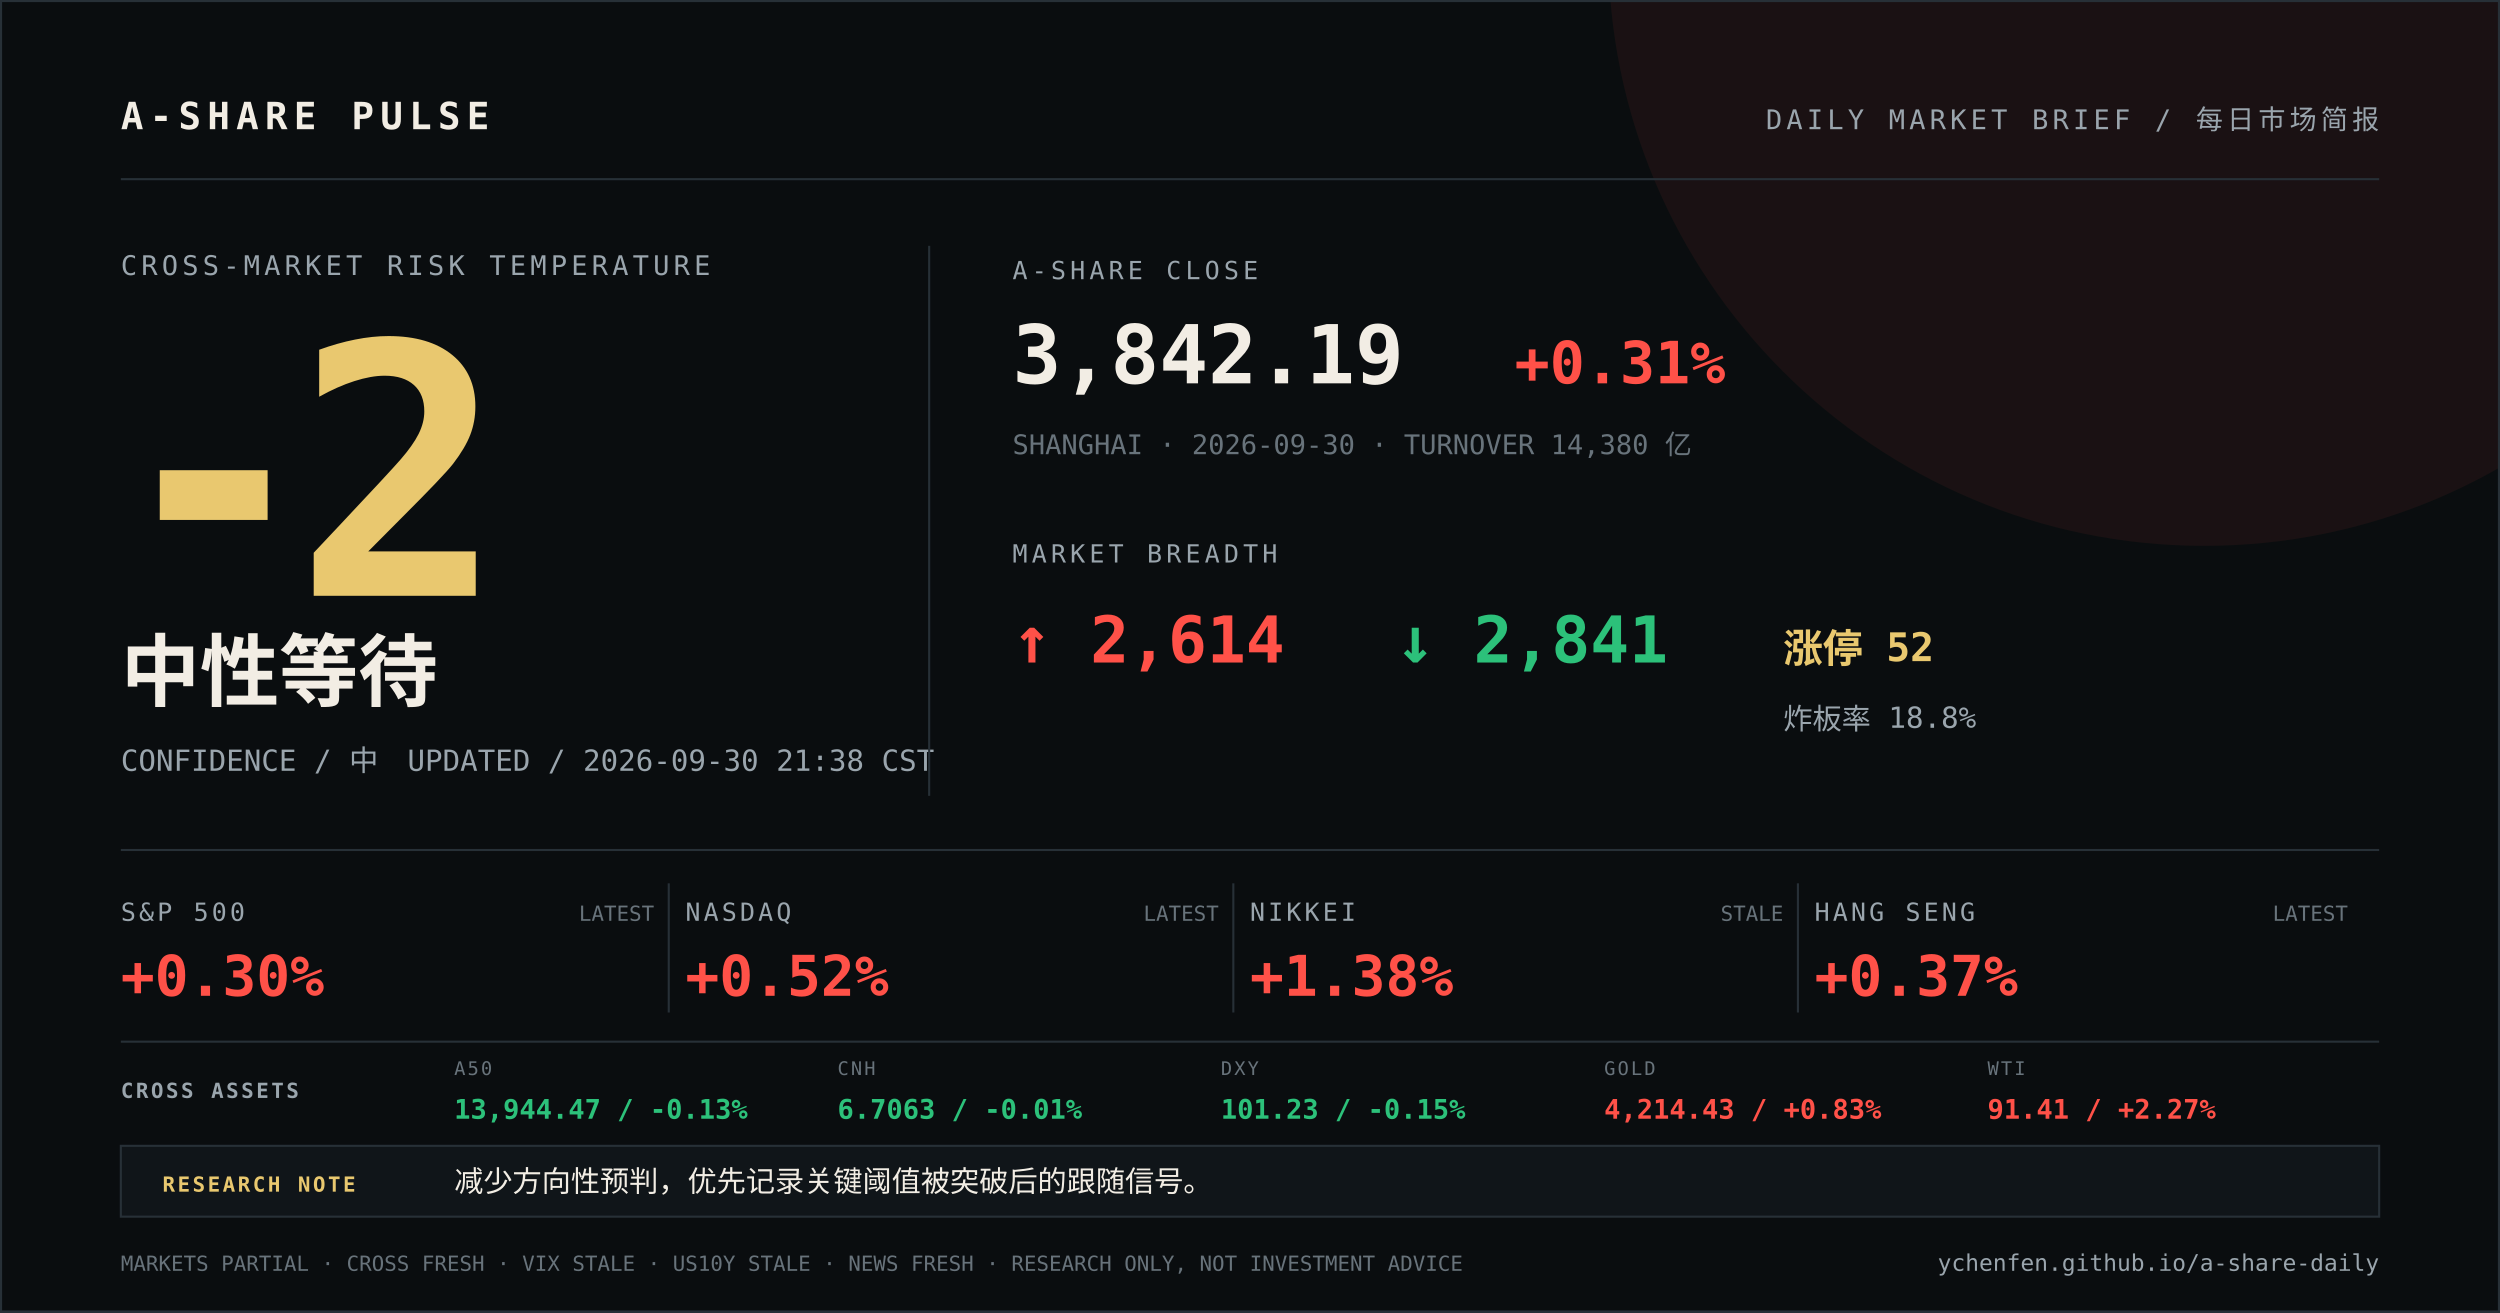
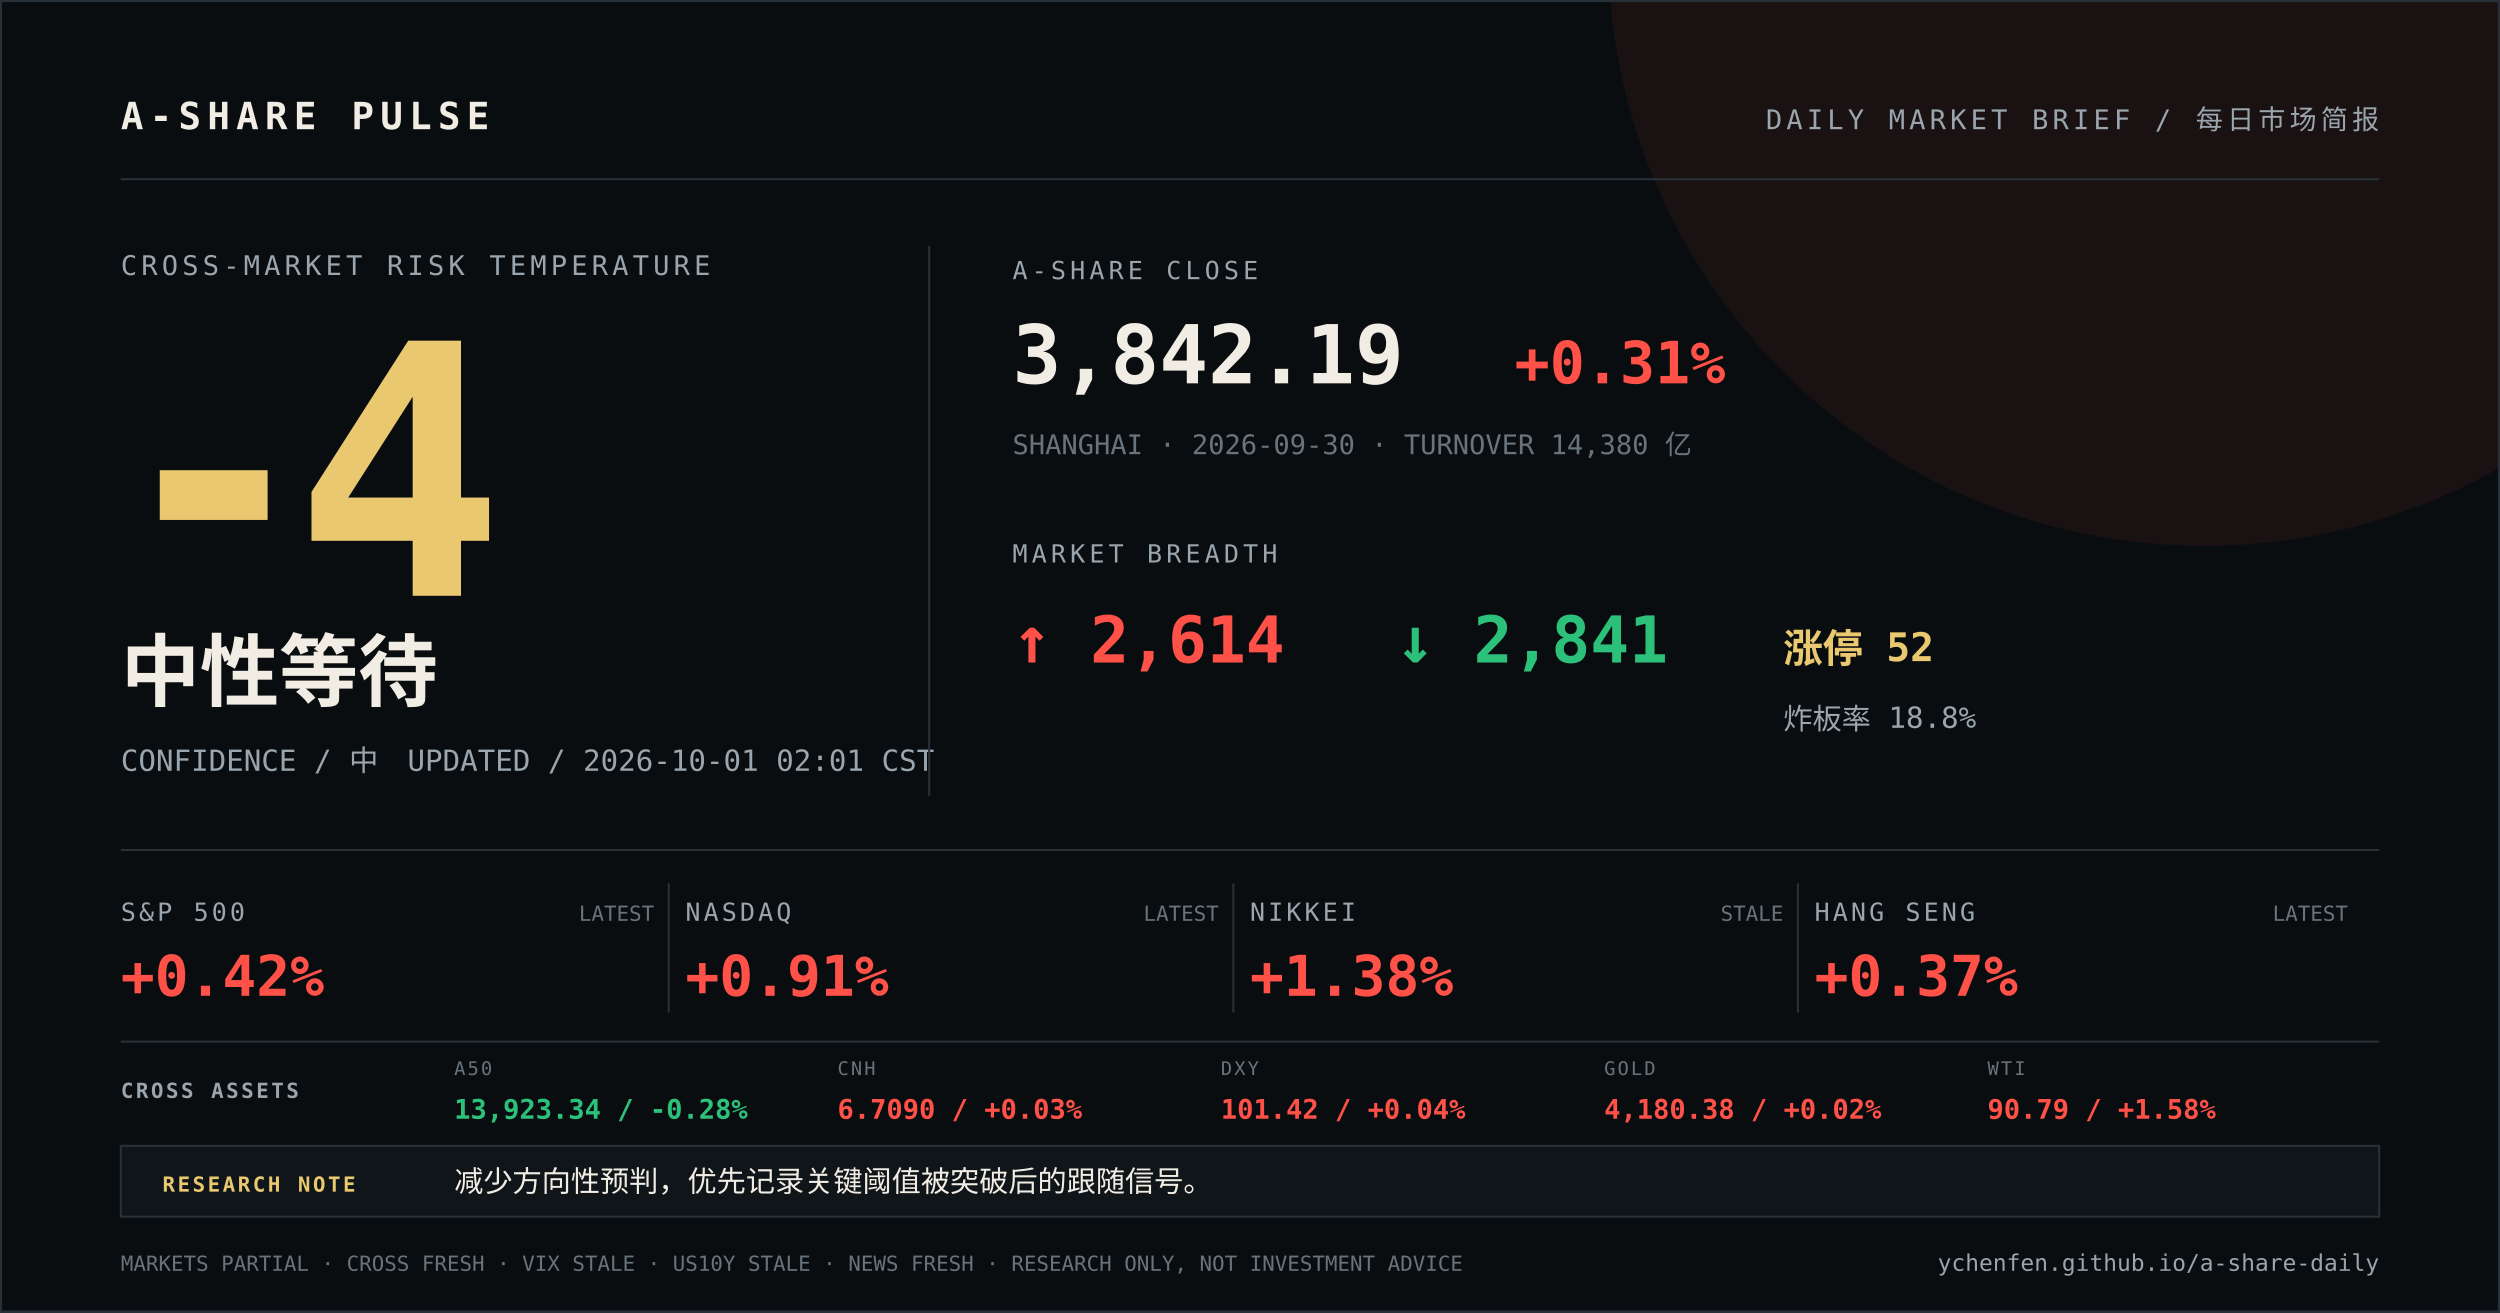
<svg xmlns="http://www.w3.org/2000/svg" width="1200" height="630" viewBox="0 0 1200 630">
  <rect width="1200" height="630" fill="#0a0d0f" />
  <circle cx="1058" cy="-24" r="286" fill="#ff5148" opacity="0.07" />
  <path d="M0 0H1200V630H0Z" fill="none" stroke="#273037" stroke-width="2" />
  <g font-family="DIN Alternate, SFMono-Regular, Menlo, monospace">
    <text x="58" y="62" fill="#f2ede4" font-size="18" font-weight="700" letter-spacing="3">A-SHARE PULSE</text>
    <text x="1142" y="62" fill="#9aa5ad" font-size="13" text-anchor="end" letter-spacing="2">DAILY MARKET BRIEF / 每日市场简报</text>
    <line x1="58" y1="86" x2="1142" y2="86" stroke="#273037" />
    <text x="58" y="132" fill="#9aa5ad" font-size="13" letter-spacing="2">CROSS-MARKET RISK TEMPERATURE</text>
-     <text x="52" y="286" fill="#e9c86f" font-size="168" font-weight="800" letter-spacing="-12">-2</text>
+     <text x="52" y="286" fill="#e9c86f" font-size="168" font-weight="800" letter-spacing="-12">-4</text>
    <text x="58" y="336" fill="#f2ede4" font-size="38" font-weight="700">中性等待</text>
-     <text x="58" y="370" fill="#9aa5ad" font-size="14">CONFIDENCE / 中　UPDATED / 2026-09-30 21:38 CST</text>
+     <text x="58" y="370" fill="#9aa5ad" font-size="14">CONFIDENCE / 中　UPDATED / 2026-10-01 02:01 CST</text>
    <line x1="446" y1="118" x2="446" y2="382" stroke="#273037" />
    <text x="486" y="134" fill="#9aa5ad" font-size="12" letter-spacing="2">A-SHARE CLOSE</text>
    <text x="486" y="184" fill="#f2ede4" font-size="39" font-weight="700">3,842.19</text>
    <text x="727" y="184" fill="#ff5148" font-size="28" font-weight="700">+0.31%</text>
    <text x="486" y="218" fill="#68737b" font-size="13">SHANGHAI · 2026-09-30 · TURNOVER 14,380 亿</text>
    <text x="486" y="270" fill="#9aa5ad" font-size="12" letter-spacing="2">MARKET BREADTH</text>
    <text x="486" y="318" fill="#ff5148" font-size="31" font-weight="700">↑ 2,614</text>
    <text x="670" y="318" fill="#2cc17a" font-size="31" font-weight="700">↓ 2,841</text>
    <text x="856" y="318" fill="#e9c86f" font-size="19" font-weight="700">涨停 52</text>
    <text x="856" y="350" fill="#9aa5ad" font-size="14">炸板率 18.8%</text>
    <line x1="58" y1="408" x2="1142" y2="408" stroke="#273037" />
    <text x="58" y="442" fill="#9aa5ad" font-size="12" letter-spacing="1.5">S&amp;P 500</text>
-     <text x="58" y="478" fill="#ff5148" font-size="27" font-weight="700">+0.30%</text>
+     <text x="58" y="478" fill="#ff5148" font-size="27" font-weight="700">+0.42%</text>
    <text x="314" y="442" fill="#68737b" font-size="10" text-anchor="end">LATEST</text>
    <line x1="321" y1="424" x2="321" y2="486" stroke="#273037" />
    <text x="329" y="442" fill="#9aa5ad" font-size="12" letter-spacing="1.5">NASDAQ</text>
-     <text x="329" y="478" fill="#ff5148" font-size="27" font-weight="700">+0.52%</text>
+     <text x="329" y="478" fill="#ff5148" font-size="27" font-weight="700">+0.91%</text>
    <text x="585" y="442" fill="#68737b" font-size="10" text-anchor="end">LATEST</text>
    <line x1="592" y1="424" x2="592" y2="486" stroke="#273037" />
    <text x="600" y="442" fill="#9aa5ad" font-size="12" letter-spacing="1.5">NIKKEI</text>
    <text x="600" y="478" fill="#ff5148" font-size="27" font-weight="700">+1.38%</text>
    <text x="856" y="442" fill="#68737b" font-size="10" text-anchor="end">STALE</text>
    <line x1="863" y1="424" x2="863" y2="486" stroke="#273037" />
    <text x="871" y="442" fill="#9aa5ad" font-size="12" letter-spacing="1.5">HANG SENG</text>
    <text x="871" y="478" fill="#ff5148" font-size="27" font-weight="700">+0.37%</text>
    <text x="1127" y="442" fill="#68737b" font-size="10" text-anchor="end">LATEST</text>
    <line x1="58" y1="500" x2="1142" y2="500" stroke="#273037" />
    <text x="58" y="527" fill="#9aa5ad" font-size="10" font-weight="700" letter-spacing="1.2">CROSS ASSETS</text>
    <text x="218" y="516" fill="#68737b" font-size="9" letter-spacing="1">A50</text>
-     <text x="218" y="537" fill="#2cc17a" font-size="13" font-weight="700">13,944.47 / -0.13%</text>
+     <text x="218" y="537" fill="#2cc17a" font-size="13" font-weight="700">13,923.34 / -0.28%</text>
    <text x="402" y="516" fill="#68737b" font-size="9" letter-spacing="1">CNH</text>
-     <text x="402" y="537" fill="#2cc17a" font-size="13" font-weight="700">6.7063 / -0.01%</text>
+     <text x="402" y="537" fill="#ff5148" font-size="13" font-weight="700">6.7090 / +0.03%</text>
    <text x="586" y="516" fill="#68737b" font-size="9" letter-spacing="1">DXY</text>
-     <text x="586" y="537" fill="#2cc17a" font-size="13" font-weight="700">101.23 / -0.15%</text>
+     <text x="586" y="537" fill="#ff5148" font-size="13" font-weight="700">101.42 / +0.04%</text>
    <text x="770" y="516" fill="#68737b" font-size="9" letter-spacing="1">GOLD</text>
-     <text x="770" y="537" fill="#ff5148" font-size="13" font-weight="700">4,214.43 / +0.83%</text>
+     <text x="770" y="537" fill="#ff5148" font-size="13" font-weight="700">4,180.38 / +0.02%</text>
    <text x="954" y="516" fill="#68737b" font-size="9" letter-spacing="1">WTI</text>
-     <text x="954" y="537" fill="#ff5148" font-size="13" font-weight="700">91.41 / +2.27%</text>
+     <text x="954" y="537" fill="#ff5148" font-size="13" font-weight="700">90.79 / +1.58%</text>
    <rect x="58" y="550" width="1084" height="34" fill="#101519" stroke="#273037" />
    <text x="78" y="572" fill="#e9c86f" font-size="10" font-weight="700" letter-spacing="1.2">RESEARCH NOTE</text>
    <text x="218" y="572" fill="#f2ede4" font-size="14">减少方向性预判，优先记录关键阈值被突破后的跟随信号。</text>
    <text x="58" y="610" fill="#68737b" font-size="10">MARKETS PARTIAL · CROSS FRESH · VIX STALE · US10Y STALE · NEWS FRESH · RESEARCH ONLY, NOT INVESTMENT ADVICE</text>
    <text x="1142" y="610" fill="#9aa5ad" font-size="11" text-anchor="end">ychenfen.github.io/a-share-daily</text>
  </g>
</svg>
